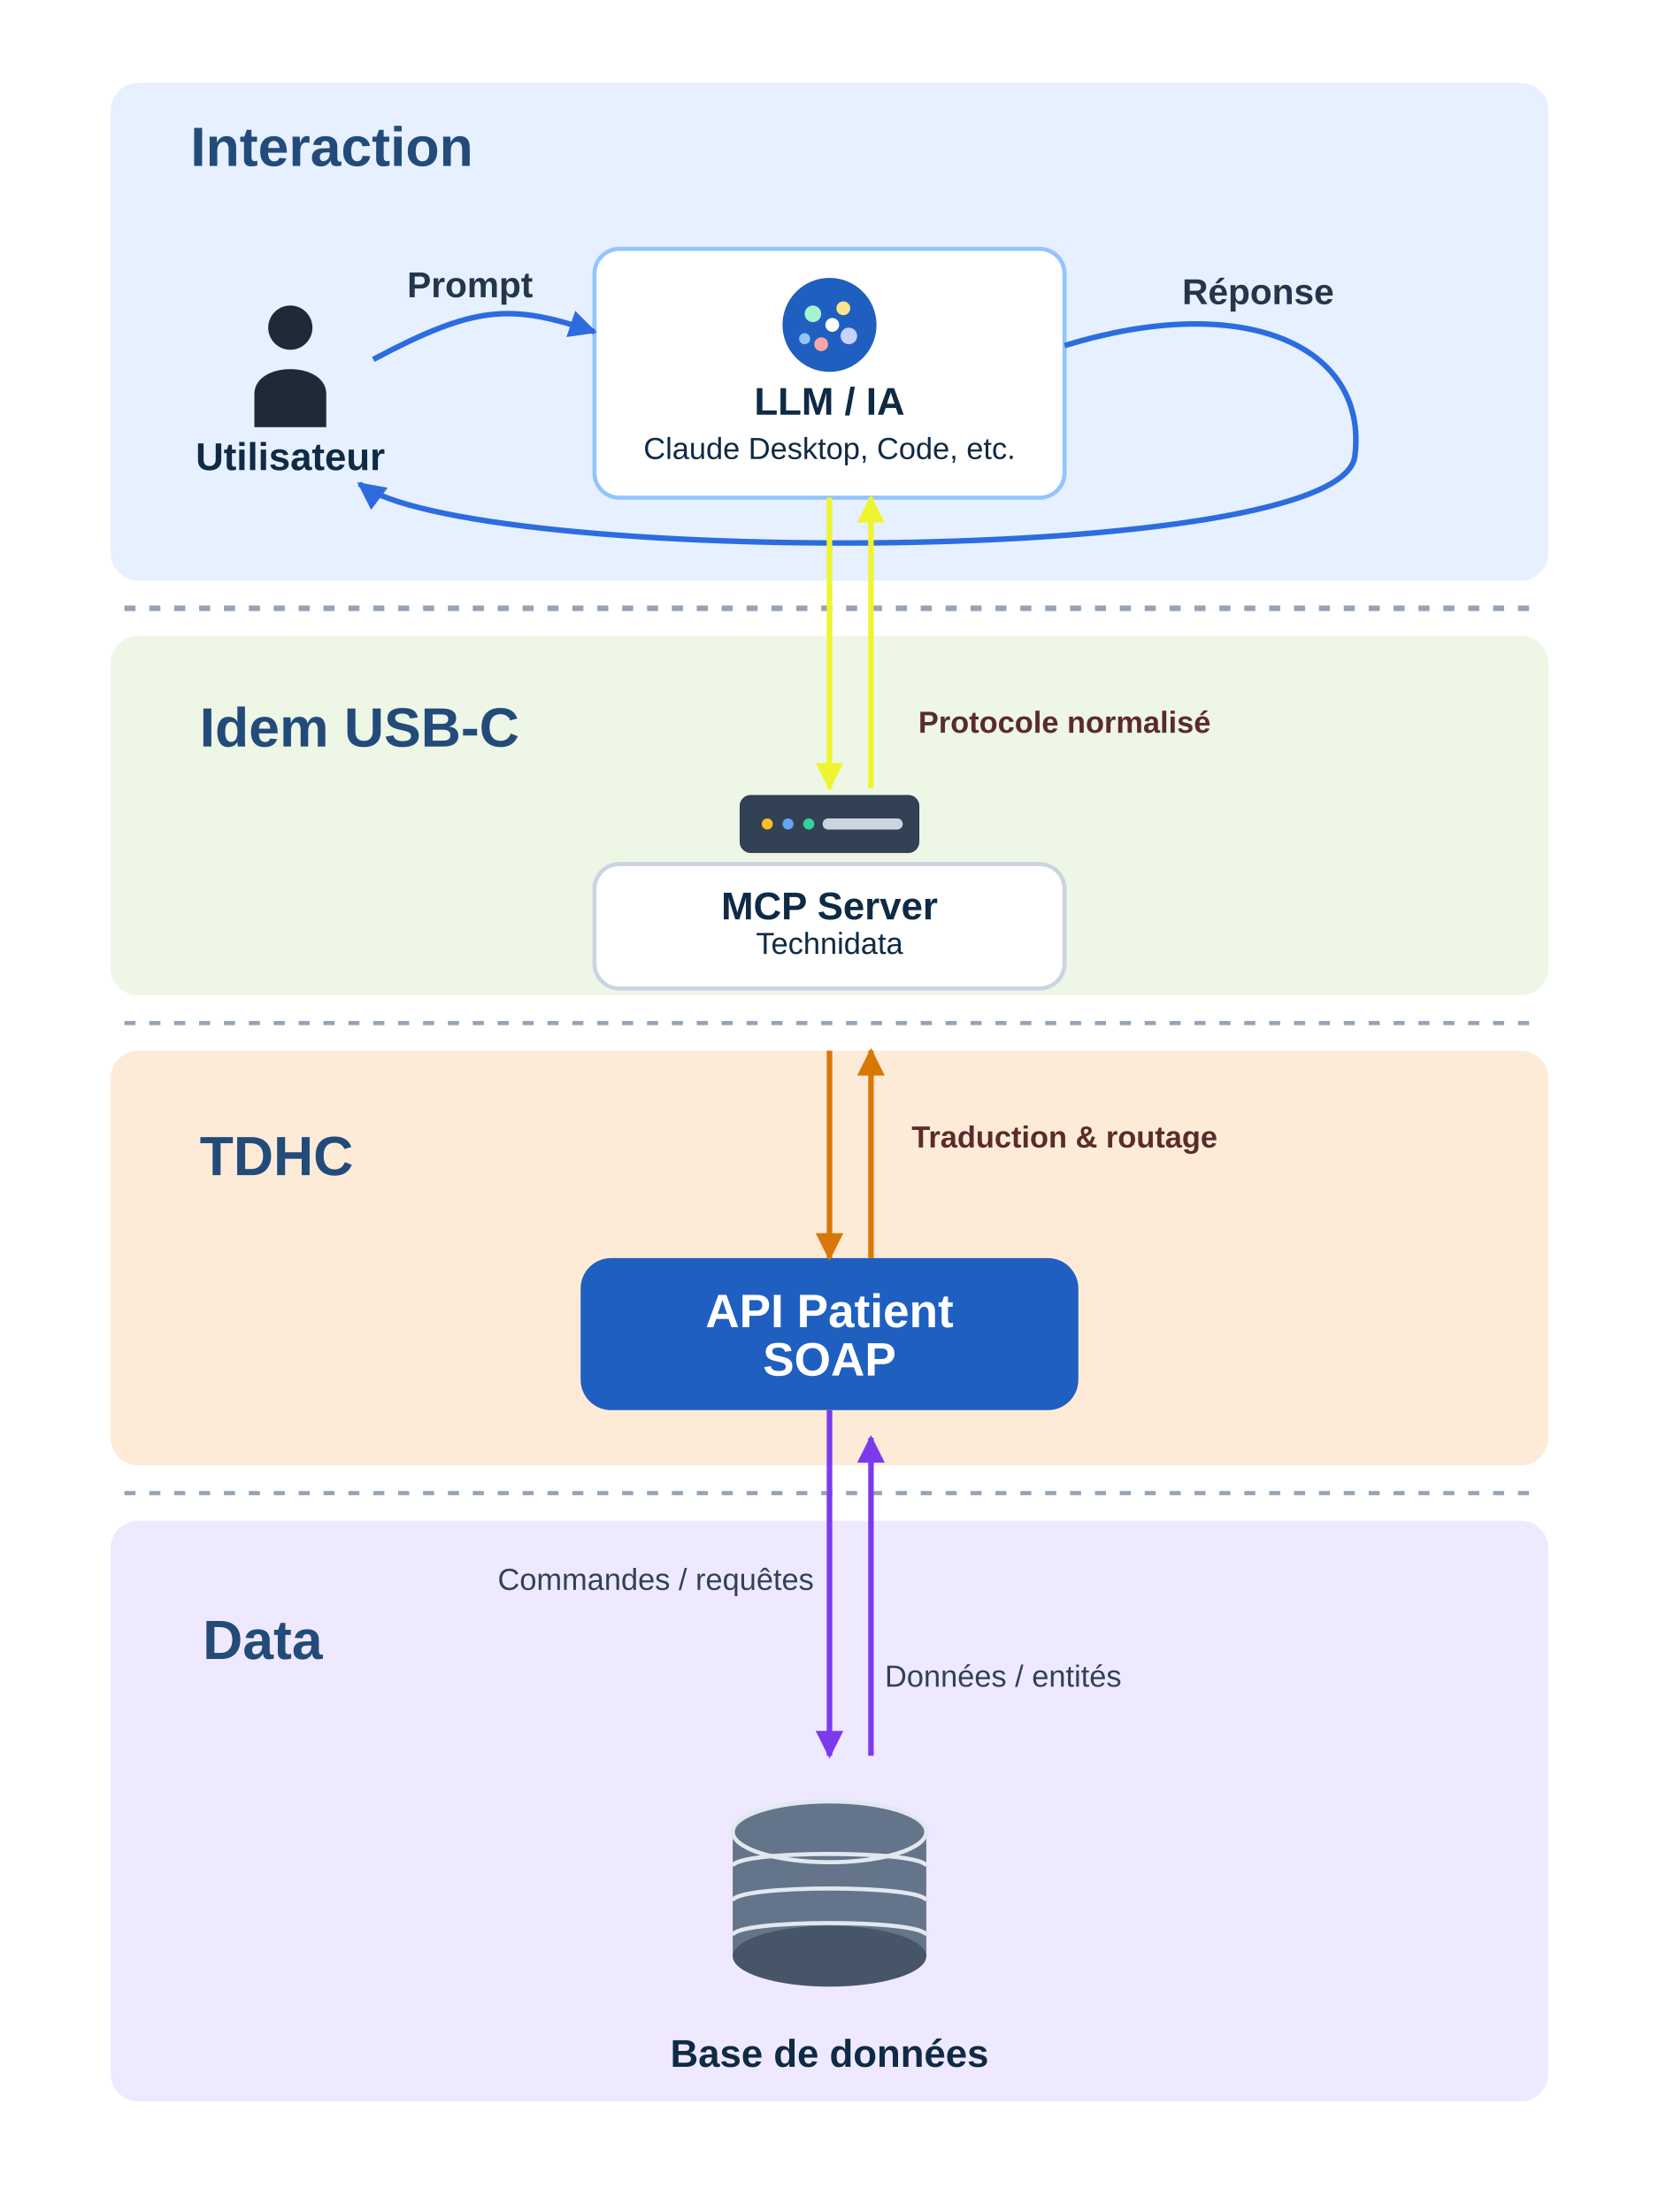
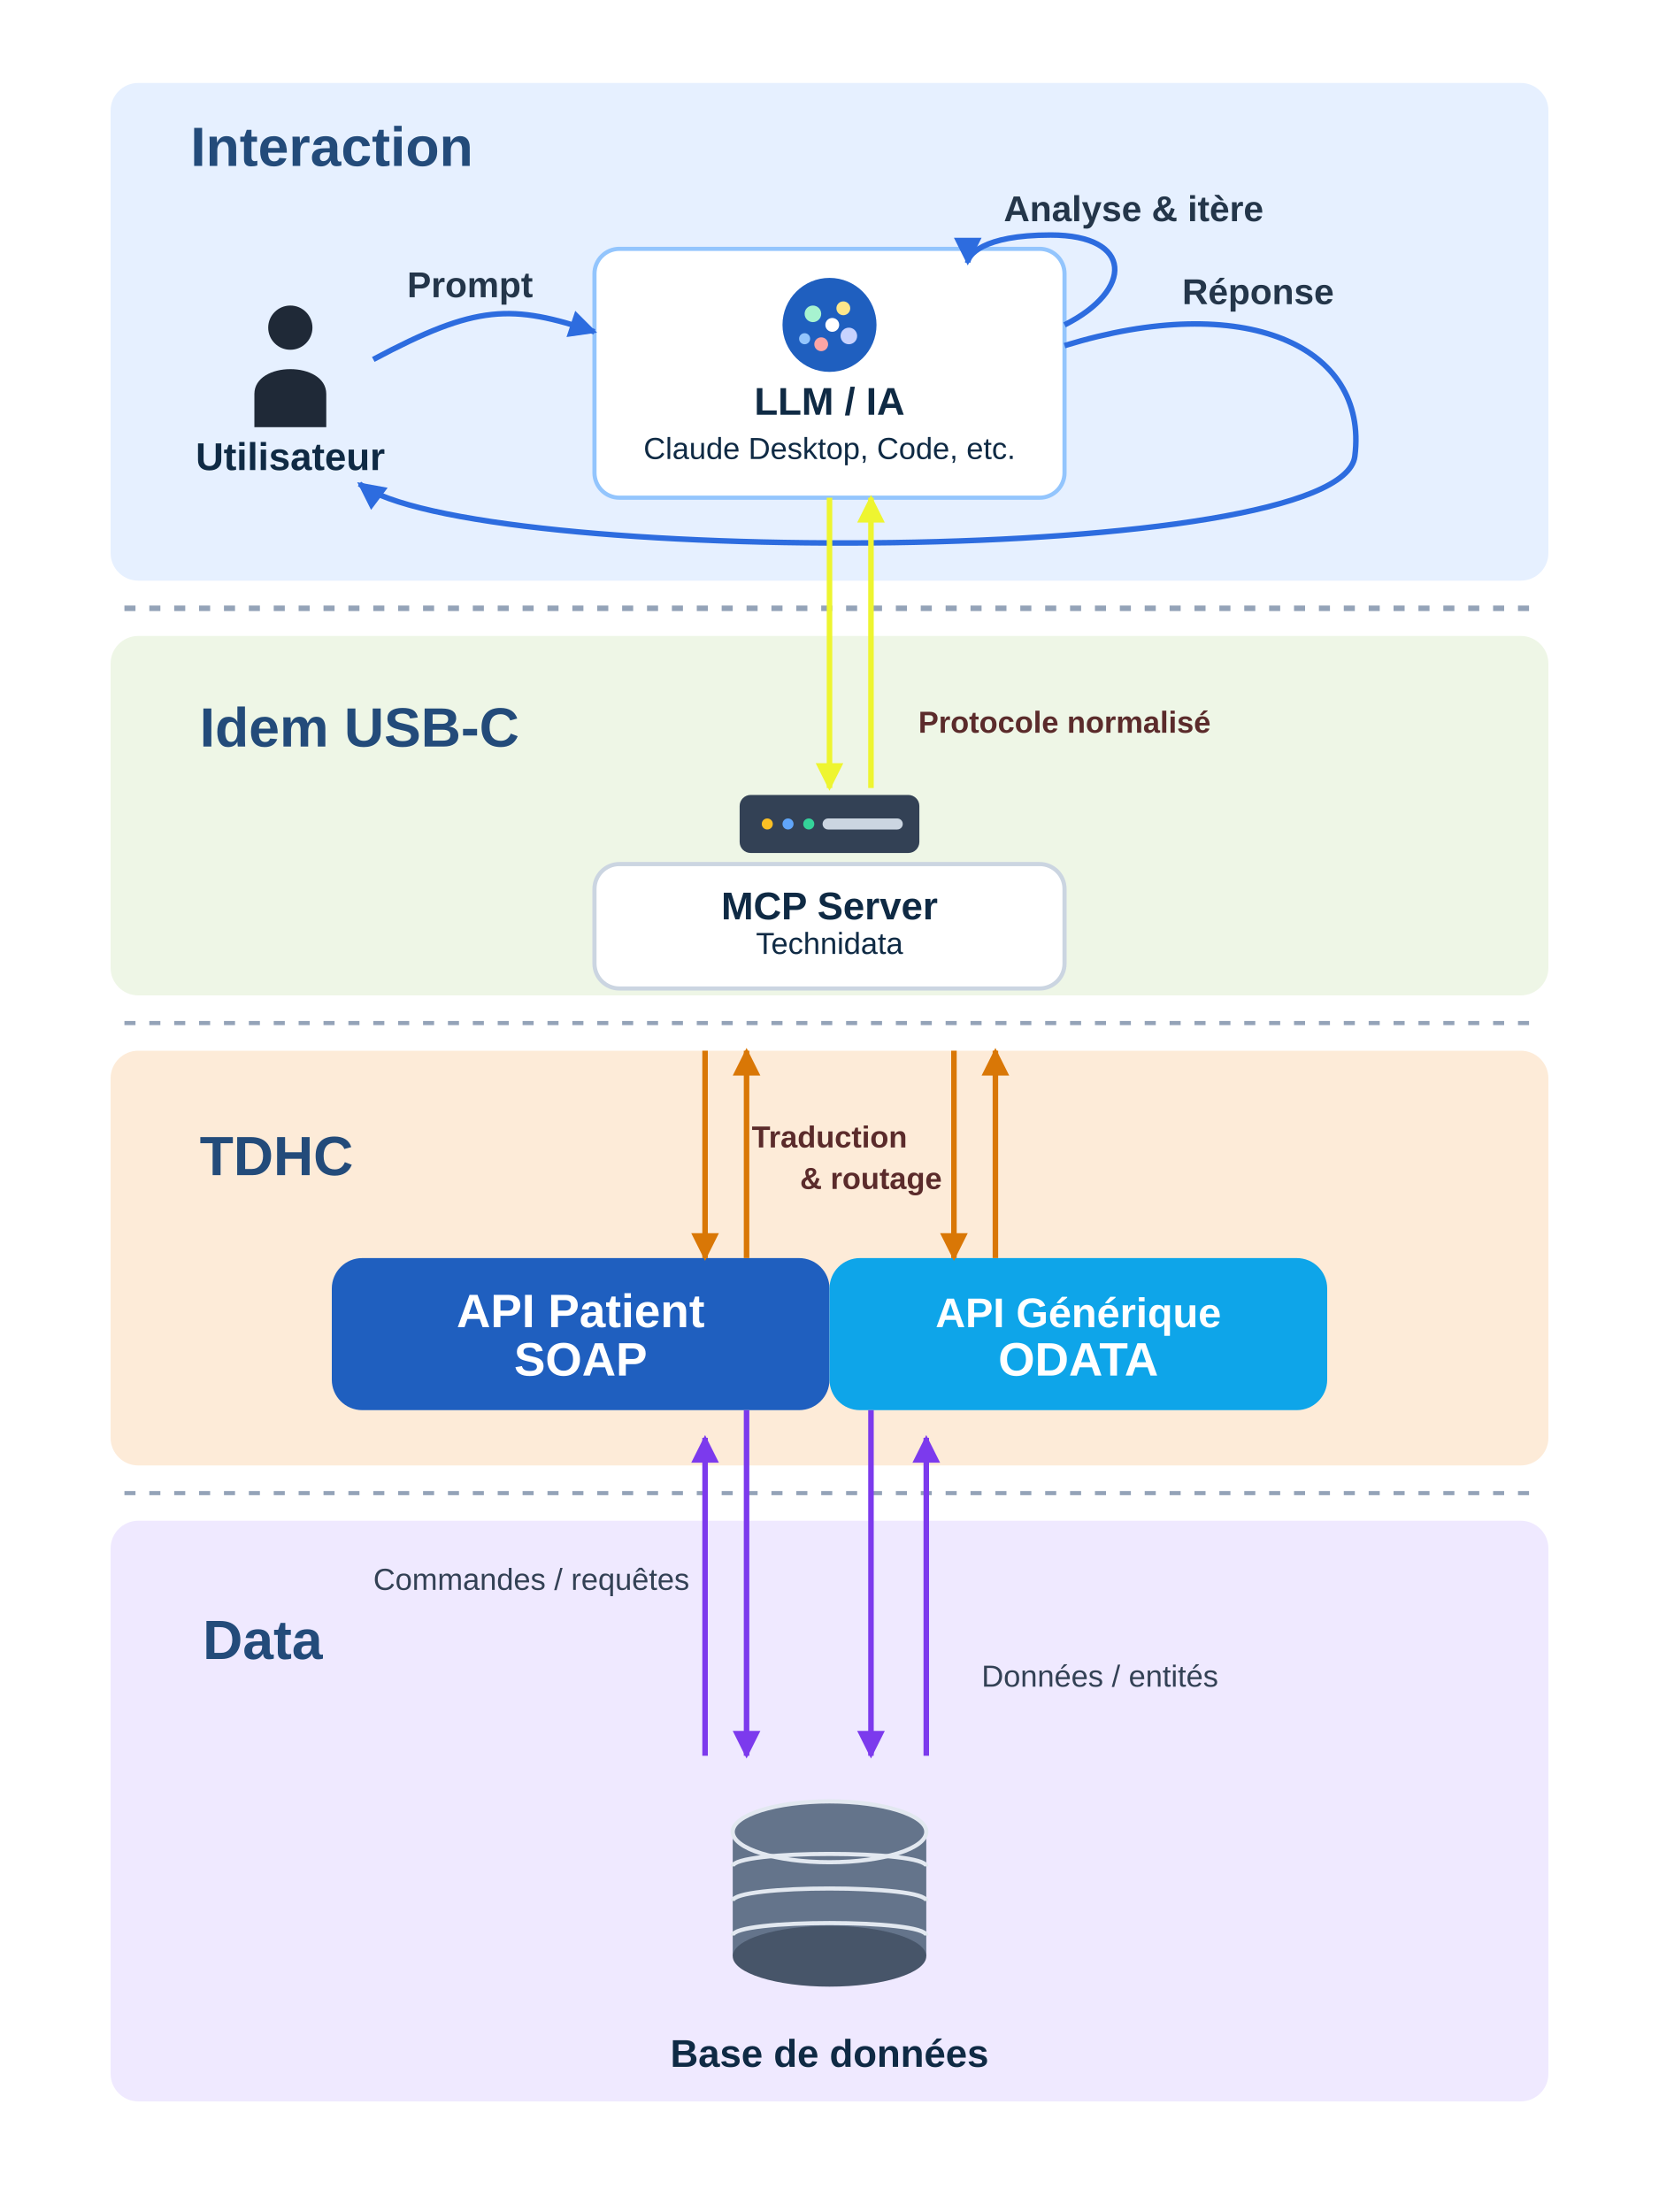
<svg xmlns="http://www.w3.org/2000/svg" width="1200" height="1600" viewBox="0 0 1200 1600">
  <defs>
    <style>
      .title { font: 700 42px Arial, Helvetica, sans-serif; fill: #1f3b5b; }
      .sectionTitle { font: 700 40px Arial, Helvetica, sans-serif; fill: #234b7a; }
      .label { font: 600 26px Arial, Helvetica, sans-serif; fill: #24364a; }
      .small { font: 500 22px Arial, Helvetica, sans-serif; fill: #334155; }
      .boxText { font: 700 28px Arial, Helvetica, sans-serif; fill: #0f2a44; }
      .boxSub { font: 500 22px Arial, Helvetica, sans-serif; fill: #0f2a44; }
      .chipText { font: 700 30px Arial, Helvetica, sans-serif; fill: #2b3a2b; }
      .note { font: 600 22px Arial, Helvetica, sans-serif; fill: #5b2b2b; }
      .dash { stroke-dasharray: 8 10; }
    </style>
    <marker id="arrowBlue" viewBox="0 0 10 10" refX="9" refY="5" markerWidth="5" markerHeight="5" orient="auto">
      <path d="M 0 0 L 10 5 L 0 10 z" fill="#2d6cdf" />
    </marker>
    <marker id="arrowGreen" viewBox="0 0 10 10" refX="9" refY="5" markerWidth="5" markerHeight="5" orient="auto">
      <path d="M 0 0 L 10 5 L 0 10 z" fill="#EEF530" />
    </marker>
    <marker id="arrowOrange" viewBox="0 0 10 10" refX="9" refY="5" markerWidth="5" markerHeight="5" orient="auto">
      <path d="M 0 0 L 10 5 L 0 10 z" fill="#d97706" />
    </marker>
    <marker id="arrowPurple" viewBox="0 0 10 10" refX="9" refY="5" markerWidth="5" markerHeight="5" orient="auto">
      <path d="M 0 0 L 10 5 L 0 10 z" fill="#7c3aed" />
    </marker>
    <g id="personIcon">
      <circle cx="0" cy="-18" r="16" fill="#1f2937" />
      <path d="M -26 30 C -26 6, 26 6, 26 30 L 26 54 L -26 54 Z" fill="#1f2937" />
    </g>
    <g id="aiIcon">
      <circle cx="0" cy="0" r="34" fill="#1f5fbf" />
      <circle cx="-12" cy="-8" r="6" fill="#a7f3d0" />
      <circle cx="10" cy="-12" r="5" fill="#fde68a" />
      <circle cx="14" cy="8" r="6" fill="#c7d2fe" />
      <circle cx="-6" cy="14" r="5" fill="#fca5a5" />
      <circle cx="-18" cy="10" r="4" fill="#93c5fd" />
      <circle cx="2" cy="0" r="5" fill="#ffffff" />
    </g>
    <g id="serverIcon">
      <rect x="-65" y="-55" width="130" height="42" rx="8" fill="#334155" />
      <rect x="-65" y="-6" width="130" height="42" rx="8" fill="#334155" />
      <rect x="-65" y="43" width="130" height="42" rx="8" fill="#334155" />
      <circle cx="-45" cy="-34" r="4" fill="#fbbf24" />
      <circle cx="-30" cy="-34" r="4" fill="#60a5fa" />
      <circle cx="-15" cy="-34" r="4" fill="#34d399" />
      <rect x="-5" y="-38" width="58" height="8" rx="4" fill="#cbd5e1" />
      <circle cx="-45" cy="15" r="4" fill="#fbbf24" />
      <circle cx="-30" cy="15" r="4" fill="#60a5fa" />
      <circle cx="-15" cy="15" r="4" fill="#34d399" />
      <rect x="-5" y="11" width="58" height="8" rx="4" fill="#cbd5e1" />
      <circle cx="-45" cy="64" r="4" fill="#fbbf24" />
      <circle cx="-30" cy="64" r="4" fill="#60a5fa" />
      <circle cx="-15" cy="64" r="4" fill="#34d399" />
      <rect x="-5" y="60" width="58" height="8" rx="4" fill="#cbd5e1" />
    </g>
    <g id="dbIcon">
      <ellipse cx="0" cy="-35" rx="70" ry="22" fill="#64748b" />
      <rect x="-70" y="-35" width="140" height="90" fill="#64748b" />
      <ellipse cx="0" cy="55" rx="70" ry="22" fill="#475569" />
      <ellipse cx="0" cy="-35" rx="70" ry="22" fill="none" stroke="#e2e8f0" stroke-width="3" />
      <path d="M -70 -10 C -70 -22, 70 -22, 70 -10" fill="none" stroke="#e2e8f0" stroke-width="3" />
      <path d="M -70 15 C -70 3, 70 3, 70 15" fill="none" stroke="#e2e8f0" stroke-width="3" />
      <path d="M -70 40 C -70 28, 70 28, 70 40" fill="none" stroke="#e2e8f0" stroke-width="3" />
    </g>
  </defs>
  <rect x="0" y="0" width="1200" height="1600" fill="#ffffff" />
  <rect x="80" y="60" width="1040" height="360" rx="20" fill="#e6f0ff" />
  <text x="240" y="120" text-anchor="middle" class="sectionTitle">Interaction</text>
  <g transform="translate(210,255)">
    <use href="#personIcon" />
  </g>
  <text x="210" y="340" text-anchor="middle" class="boxText">Utilisateur</text>
  <rect x="430" y="180" width="340" height="180" rx="18" fill="#ffffff" stroke="#93c5fd" stroke-width="3" />
  <g transform="translate(600,235)">
    <use href="#aiIcon" />
  </g>
  <text x="600" y="300" text-anchor="middle" class="boxText">LLM / IA</text>
  <text x="600" y="332" text-anchor="middle" class="boxSub">Claude Desktop, Code, etc.</text>
  <path d="M 270 260 C 345 220, 370 220, 430 240" fill="none" stroke="#2d6cdf" stroke-width="4" marker-end="url(#arrowBlue)" />
  <text x="340" y="215" text-anchor="middle" class="label">Prompt</text>
  <path d="M 770 250 C 900 210, 990 250, 980 330 C 970 410, 340 410, 260 350" fill="none" stroke="#2d6cdf" stroke-width="4" marker-end="url(#arrowBlue)" />
  <text x="910" y="220" text-anchor="middle" class="label">Réponse</text>
+   <path d="M 770 235 C 820 210, 820 170, 760 170 C 710 170, 700 185, 700 190" fill="none" stroke="#2d6cdf" stroke-width="4" marker-end="url(#arrowBlue)" />
+   <text x="820" y="160" text-anchor="middle" class="label">Analyse &amp; itère</text>
  <line x1="90" y1="440" x2="1110" y2="440" stroke="#94a3b8" stroke-width="4" class="dash" />
  <rect x="80" y="460" width="1040" height="260" rx="20" fill="#eef6e6" />
  <text x="260" y="540" text-anchor="middle" class="sectionTitle">Idem USB-C</text>
  <g transform="translate(600,630)">
    <use href="#serverIcon" />
  </g>
  <rect x="430" y="625" width="340" height="90" rx="18" fill="#ffffff" stroke="#cbd5e1" stroke-width="3" />
  <text x="600" y="665" text-anchor="middle" class="boxText">MCP Server</text>
  <text x="600" y="690" text-anchor="middle" class="boxSub">Technidata</text>
  <line x1="600" y1="360" x2="600" y2="570" stroke="#EEF530" stroke-width="4" marker-end="url(#arrowGreen)" />
-   <line x1="630" y1="570 " x2="630" y2="360" stroke="#EEF530" stroke-width="4" marker-end="url(#arrowGreen)" />
+   <line x1="630" y1="570" x2="630" y2="360" stroke="#EEF530" stroke-width="4" marker-end="url(#arrowGreen)" />
  <text x="770" y="530" text-anchor="middle" class="note">Protocole normalisé</text>
  <line x1="90" y1="740" x2="1110" y2="740" stroke="#94a3b8" stroke-width="3" class="dash" />
  <rect x="80" y="760" width="1040" height="300" rx="20" fill="#fdebd8" />
  <text x="200" y="850" text-anchor="middle" class="sectionTitle">TDHC</text>
-   <text x="770" y="830" text-anchor="middle" class="note">Traduction &amp; routage</text>
-   <rect x="420" y="910" width="360" height="110" rx="22" fill="#1f5fbf" />
-   <text x="600" y="960" text-anchor="middle" style="font:700 34px Arial; fill:#ffffff;">API Patient</text>
-   <text x="600" y="995" text-anchor="middle" style="font:700 34px Arial; fill:#ffffff;">SOAP</text>
-   <line x1="600" y1="760" x2="600" y2="910" stroke="#d97706" stroke-width="4" marker-end="url(#arrowOrange)" />
-   <line x1="630" y1="910" x2="630" y2="760" stroke="#d97706" stroke-width="4" marker-end="url(#arrowOrange)" />
+   <text x="600" y="830" text-anchor="middle" class="note">Traduction</text>
+   <text x="630" y="860" text-anchor="middle" class="note">&amp; routage</text>
+   <rect x="240" y="910" width="360" height="110" rx="22" fill="#1f5fbf" />
+   <text x="420" y="960" text-anchor="middle" style="font:700 34px Arial; fill:#ffffff;">API Patient</text>
+   <text x="420" y="995" text-anchor="middle" style="font:700 34px Arial; fill:#ffffff;">SOAP</text>
+   <rect x="600" y="910" width="360" height="110" rx="22" fill="#0ea5e9" />
+   <text x="780" y="960" text-anchor="middle" style="font:700 30px Arial; fill:#ffffff;">API Générique</text>
+   <text x="780" y="995" text-anchor="middle" style="font:700 34px Arial; fill:#ffffff;">ODATA</text>
+   <line x1="510" y1="760" x2="510" y2="910" stroke="#d97706" stroke-width="4" marker-end="url(#arrowOrange)" />
+   <line x1="540" y1="910" x2="540" y2="760" stroke="#d97706" stroke-width="4" marker-end="url(#arrowOrange)" />
+   <line x1="690" y1="760" x2="690" y2="910" stroke="#d97706" stroke-width="4" marker-end="url(#arrowOrange)" />
+   <line x1="720" y1="910" x2="720" y2="760" stroke="#d97706" stroke-width="4" marker-end="url(#arrowOrange)" />
  <line x1="90" y1="1080" x2="1110" y2="1080" stroke="#94a3b8" stroke-width="3" class="dash" />
  <rect x="80" y="1100" width="1040" height="420" rx="20" fill="#efe9ff" />
  <text x="190" y="1200" text-anchor="middle" class="sectionTitle">Data</text>
  <g transform="translate(600,1360)">
    <use href="#dbIcon" />
  </g>
  <text x="600" y="1495" text-anchor="middle" class="boxText">Base de données</text>
-   <line x1="600" y1="1020" x2="600" y2="1270" stroke="#7c3aed" stroke-width="4" marker-end="url(#arrowPurple)" />
-   <text x="360" y="1150" class="small">Commandes / requêtes</text>
-   <line x1="630" y1="1270" x2="630" y2="1040" stroke="#7c3aed" stroke-width="4" marker-end="url(#arrowPurple)" />
-   <text x="640" y="1220" class="small">Données / entités</text>
+   <line x1="630" y1="1020" x2="630" y2="1270" stroke="#7c3aed" stroke-width="4" marker-end="url(#arrowPurple)" />
+   <text x="270" y="1150" class="small">Commandes / requêtes</text>
+   <line x1="670" y1="1270" x2="670" y2="1040" stroke="#7c3aed" stroke-width="4" marker-end="url(#arrowPurple)" />
+   <text x="710" y="1220" class="small">Données / entités</text>
+   <line x1="540" y1="1020" x2="540" y2="1270" stroke="#7c3aed" stroke-width="4" marker-end="url(#arrowPurple)" />
+   <line x1="510" y1="1270" x2="510" y2="1040" stroke="#7c3aed" stroke-width="4" marker-end="url(#arrowPurple)" />
</svg>
